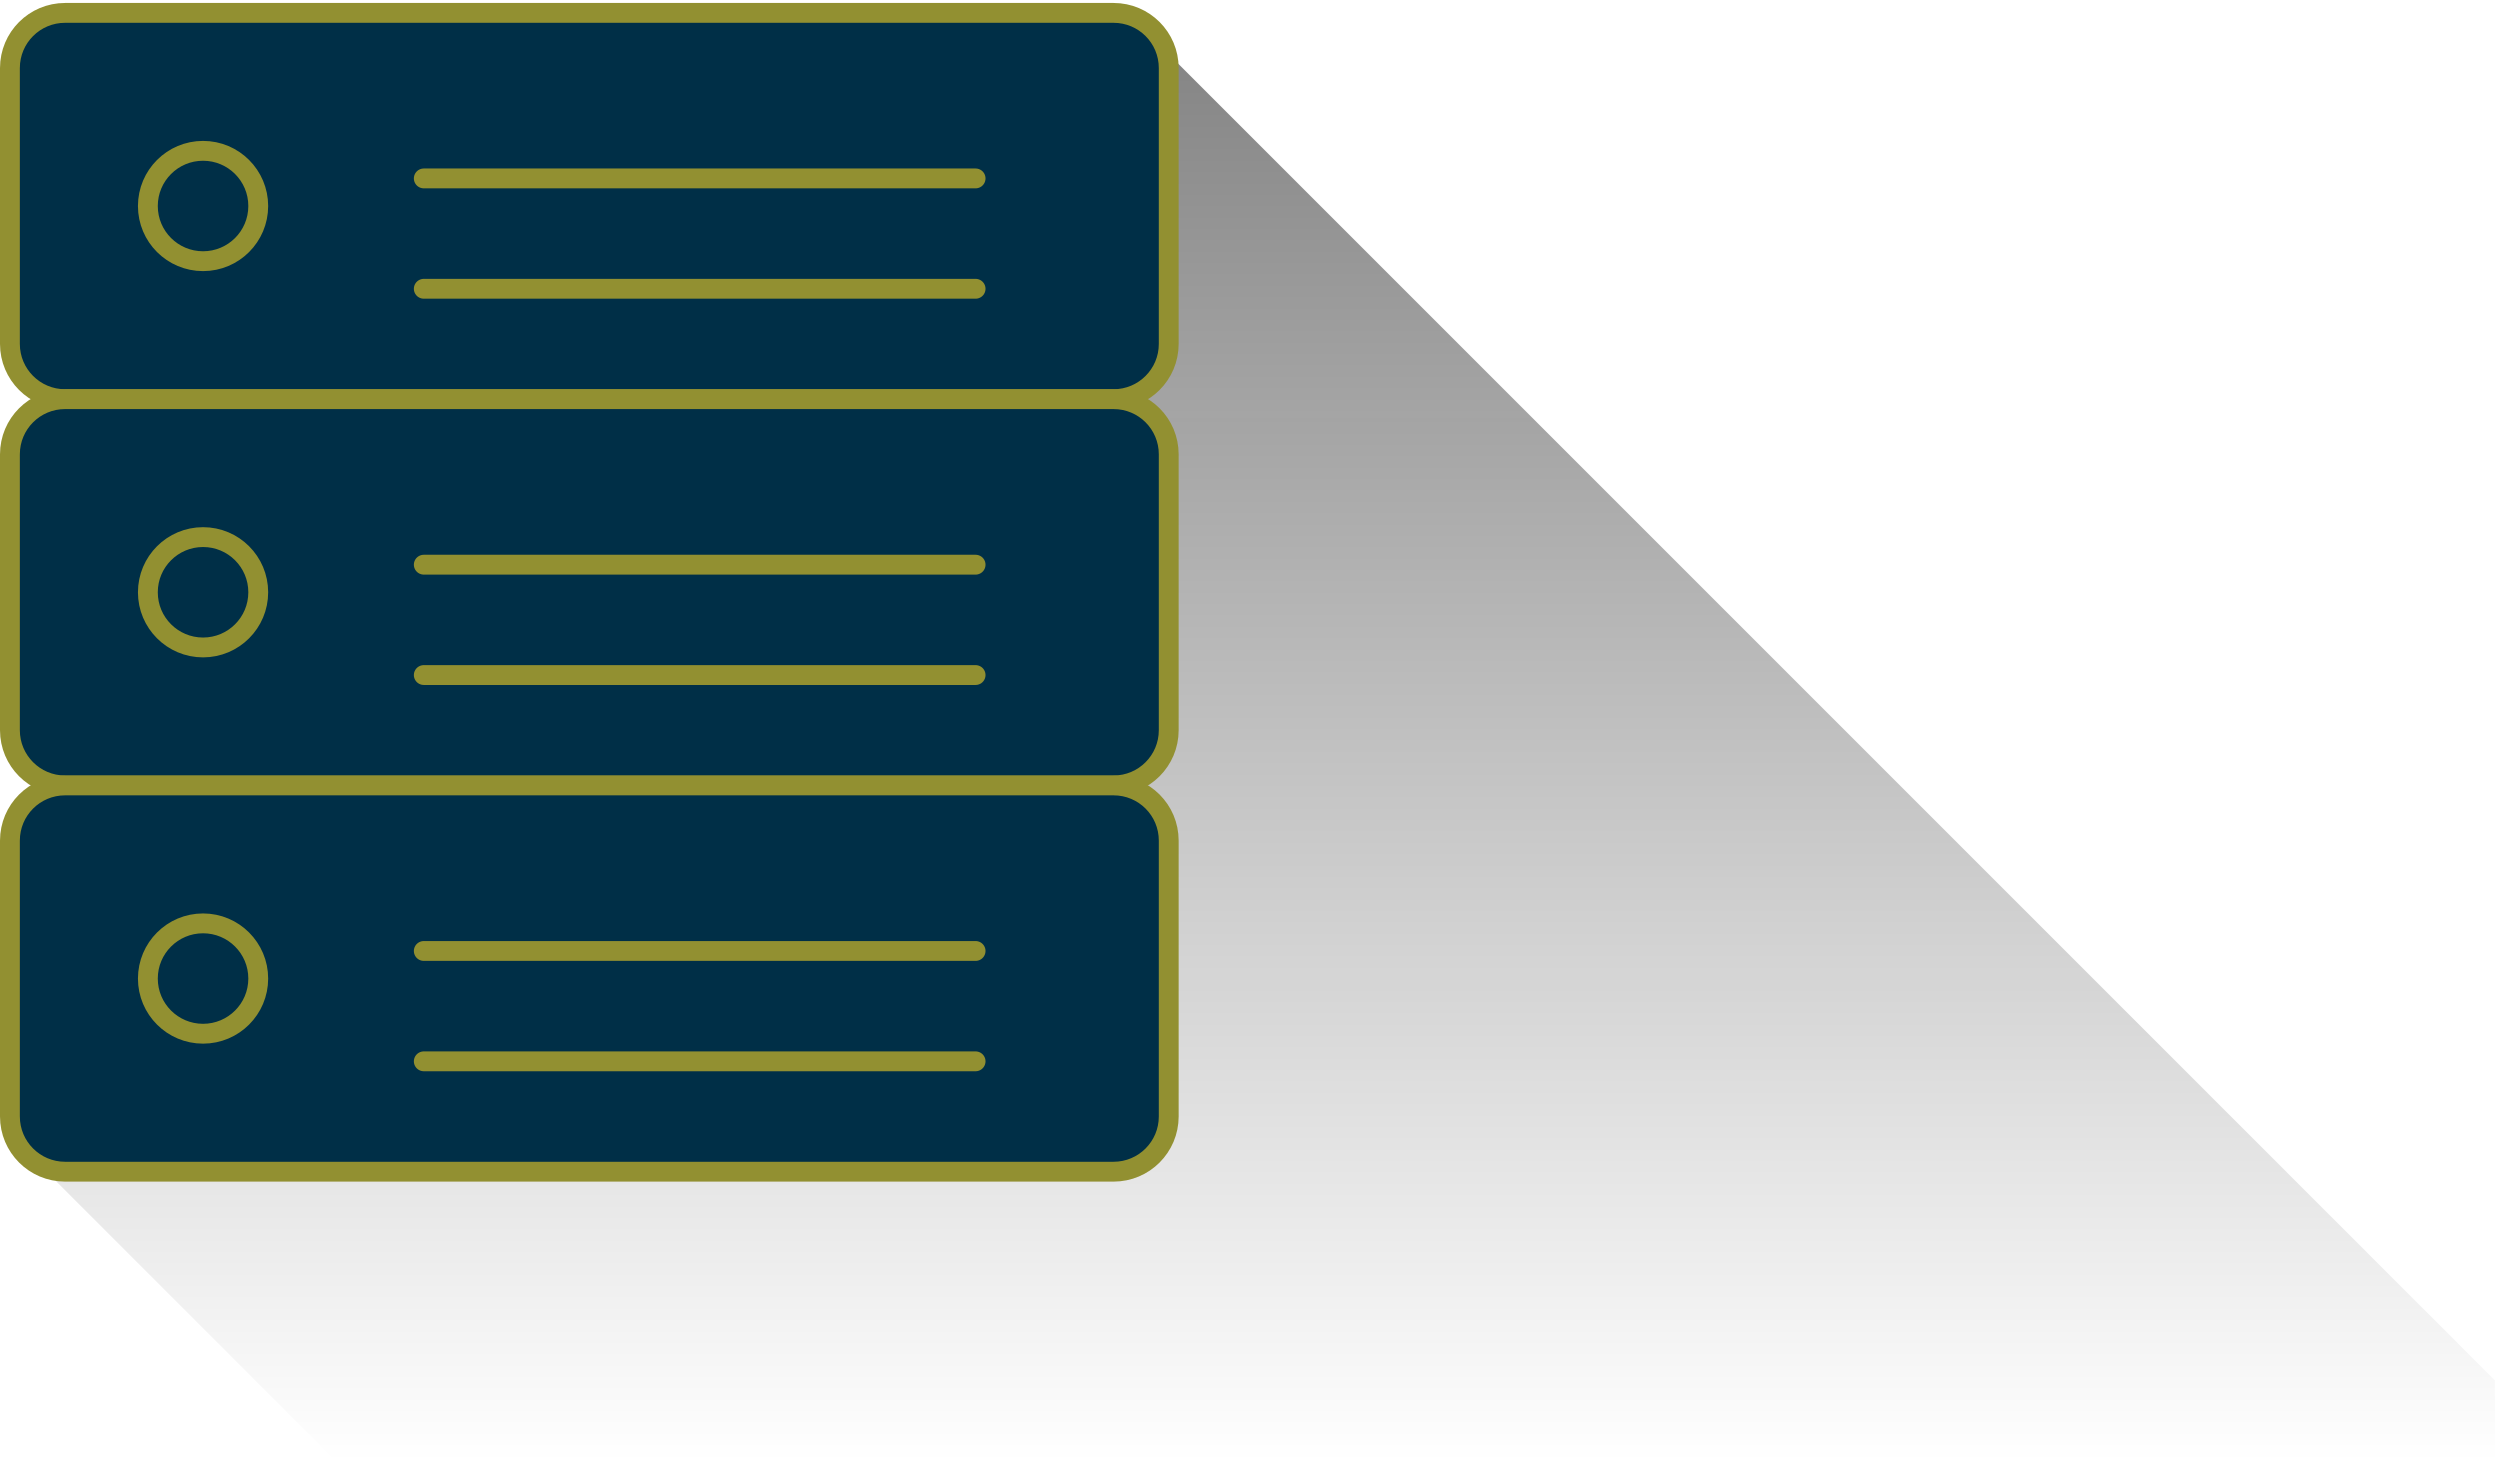
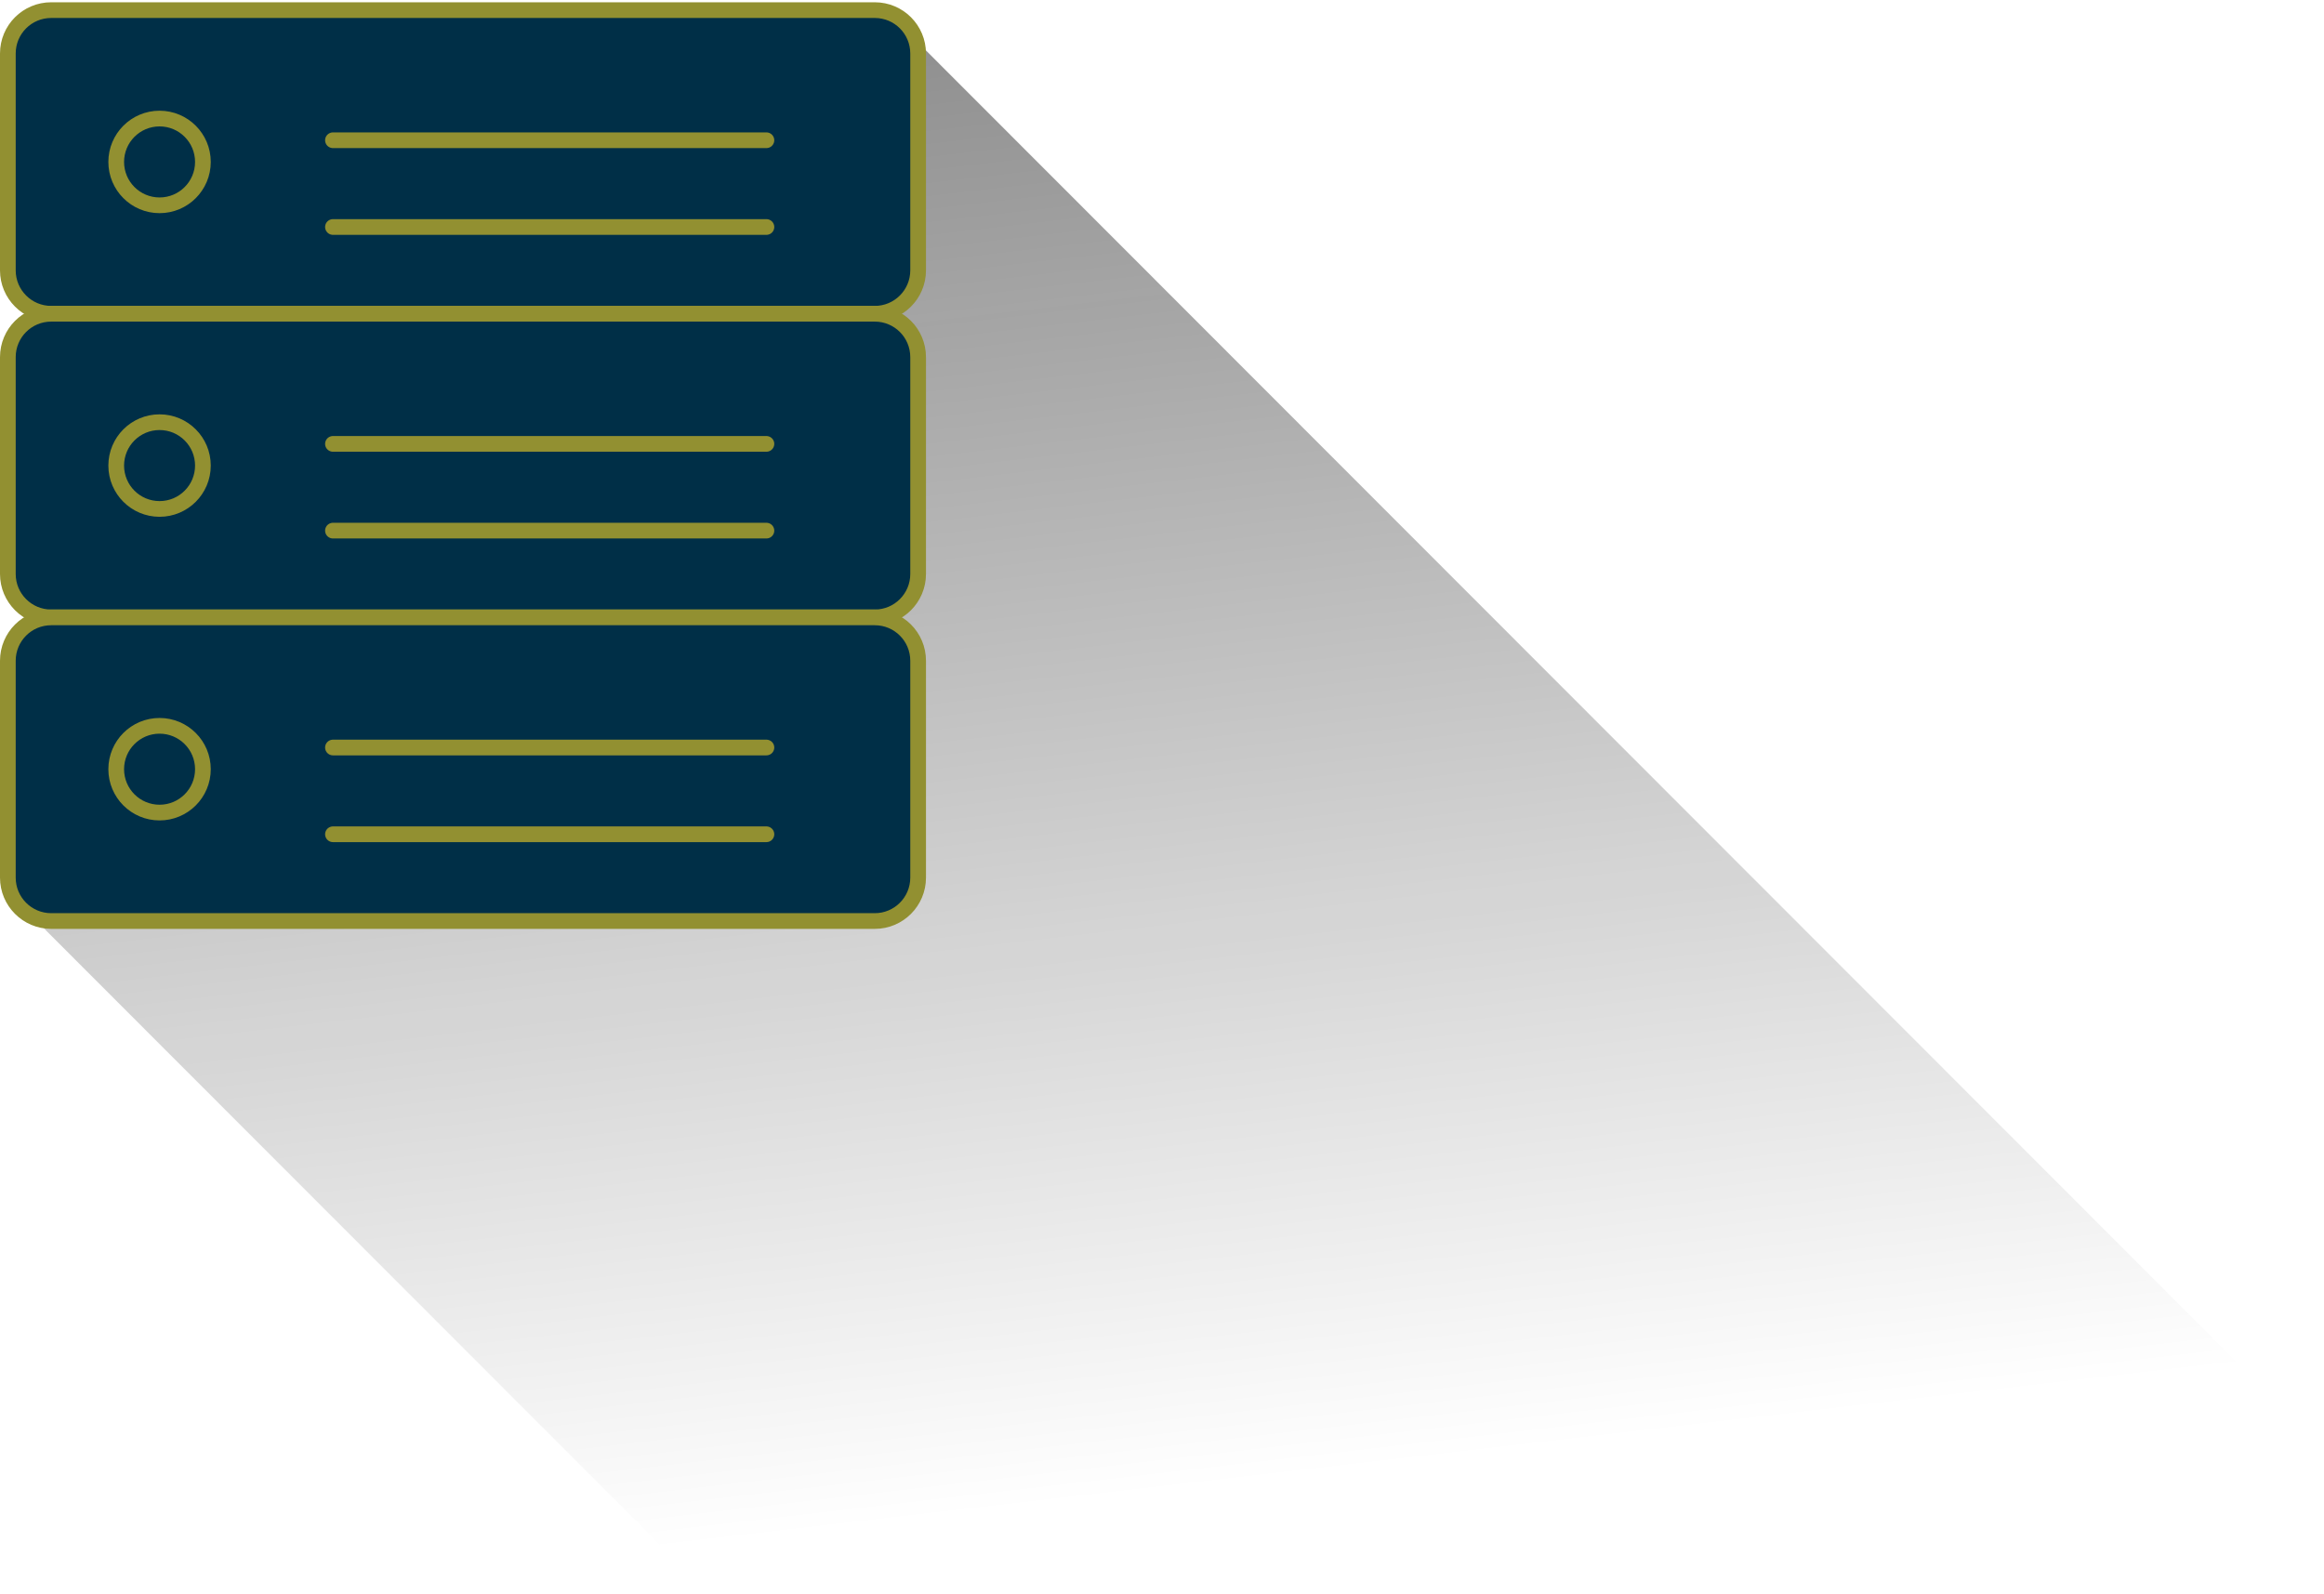
- <svg xmlns="http://www.w3.org/2000/svg" width="252px" height="147px" viewBox="0 0 252 147" version="1.1">
+ <svg xmlns="http://www.w3.org/2000/svg" width="296px" height="203px" viewBox="0 0 296 203" version="1.1">
  <defs>
-     <linearGradient x1="-14.502%" y1="0%" x2="-14.502%" y2="39.806%" id="linearGradient-1">
+     <linearGradient x1="-14.502%" y1="0%" x2="-10.132%" y2="51.488%" id="linearGradient-1">
      <stop stop-color="#050505" stop-opacity="0.5" offset="0%" />
      <stop stop-color="#020202" stop-opacity="0" offset="100%" />
    </linearGradient>
  </defs>
  <g id="Page-1" stroke="none" stroke-width="1" fill="none" fill-rule="evenodd">
-     <g id="Angebot-3" transform="translate(-291, -178)">
-       <g id="icon-angebot-3" transform="translate(292, 178)">
-         <polygon id="shadow" fill="url(#linearGradient-1)" points="68.246 48.612 1.845 116.262 251.152 365.572 250.483 139.14 113.334 1.991" />
-         <g id="icon" transform="translate(0, 0.869574)">
-           <path d="M41.717,17.115 L97.34,17.115 L41.717,17.115 Z M41.717,28.239 L97.34,28.239 L41.717,28.239 Z M116.808,33.802 C116.808,36.868 114.322,39.365 111.246,39.365 L5.563,39.365 C2.487,39.365 -0,36.868 -0,33.802 L-0,5.991 C-0,2.915 2.487,0.429 5.563,0.429 L111.246,0.429 C114.322,0.429 116.808,2.915 116.808,5.991 L116.808,33.802 Z" id="Fill-2" fill="#002F47" />
-           <path d="M41.717,17.115 L97.34,17.115 L41.717,17.115 Z M41.717,28.239 L97.34,28.239 L41.717,28.239 Z M116.808,33.802 C116.808,36.868 114.322,39.365 111.246,39.365 L5.563,39.365 C2.487,39.365 -0,36.868 -0,33.802 L-0,5.991 C-0,2.915 2.487,0.429 5.563,0.429 L111.246,0.429 C114.322,0.429 116.808,2.915 116.808,5.991 L116.808,33.802 L116.808,33.802 Z" id="Stroke-4" stroke="#929031" stroke-width="2" stroke-linejoin="round" />
-           <path d="M19.468,14.334 C22.54,14.334 25.031,16.825 25.031,19.897 C25.031,22.969 22.54,25.458 19.468,25.458 C16.396,25.458 13.905,22.969 13.905,19.897 C13.905,16.825 16.396,14.334 19.468,14.334" id="Fill-6" fill="#002F47" />
-           <path d="M19.468,14.334 C22.54,14.334 25.031,16.825 25.031,19.897 C25.031,22.969 22.54,25.458 19.468,25.458 C16.396,25.458 13.905,22.969 13.905,19.897 C13.905,16.825 16.396,14.334 19.468,14.334 L19.468,14.334 Z" id="Stroke-8" stroke="#929031" stroke-width="2" stroke-linejoin="round" />
-           <path d="M41.717,56.051 L97.34,56.051 L41.717,56.051 Z M41.717,67.175 L97.34,67.175 L41.717,67.175 Z M116.808,72.738 C116.808,75.804 114.322,78.301 111.246,78.301 L5.563,78.301 C2.487,78.301 -0,75.804 -0,72.738 L-0,44.927 C-0,41.851 2.487,39.365 5.563,39.365 L111.246,39.365 C114.322,39.365 116.808,41.851 116.808,44.927 L116.808,72.738 Z" id="Fill-10" fill="#002F47" />
-           <path d="M41.717,56.051 L97.34,56.051 L41.717,56.051 Z M41.717,67.175 L97.34,67.175 L41.717,67.175 Z M116.808,72.738 C116.808,75.804 114.322,78.301 111.246,78.301 L5.563,78.301 C2.487,78.301 -0,75.804 -0,72.738 L-0,44.927 C-0,41.851 2.487,39.365 5.563,39.365 L111.246,39.365 C114.322,39.365 116.808,41.851 116.808,44.927 L116.808,72.738 L116.808,72.738 Z" id="Stroke-12" stroke="#929031" stroke-width="2" stroke-linejoin="round" />
-           <path d="M19.468,53.27 C22.54,53.27 25.031,55.761 25.031,58.833 C25.031,61.905 22.54,64.394 19.468,64.394 C16.396,64.394 13.905,61.905 13.905,58.833 C13.905,55.761 16.396,53.27 19.468,53.27" id="Fill-14" fill="#002F47" />
-           <path d="M19.468,53.27 C22.54,53.27 25.031,55.761 25.031,58.833 C25.031,61.905 22.54,64.394 19.468,64.394 C16.396,64.394 13.905,61.905 13.905,58.833 C13.905,55.761 16.396,53.27 19.468,53.27 L19.468,53.27 Z" id="Stroke-16" stroke="#929031" stroke-width="2" stroke-linejoin="round" />
-           <path d="M41.717,94.988 L97.34,94.988 L41.717,94.988 Z M41.717,106.112 L97.34,106.112 L41.717,106.112 Z M116.808,111.674 C116.808,114.74 114.322,117.237 111.246,117.237 L5.563,117.237 C2.487,117.237 -0,114.74 -0,111.674 L-0,83.863 C-0,80.787 2.487,78.301 5.563,78.301 L111.246,78.301 C114.322,78.301 116.808,80.787 116.808,83.863 L116.808,111.674 Z" id="Fill-18" fill="#002F47" />
-           <path d="M41.717,94.988 L97.34,94.988 L41.717,94.988 Z M41.717,106.112 L97.34,106.112 L41.717,106.112 Z M116.808,111.674 C116.808,114.74 114.322,117.237 111.246,117.237 L5.563,117.237 C2.487,117.237 -0,114.74 -0,111.674 L-0,83.863 C-0,80.787 2.487,78.301 5.563,78.301 L111.246,78.301 C114.322,78.301 116.808,80.787 116.808,83.863 L116.808,111.674 L116.808,111.674 Z" id="Stroke-20" stroke="#929031" stroke-width="2" stroke-linejoin="round" />
-           <path d="M19.468,92.206 C22.54,92.206 25.031,94.697 25.031,97.769 C25.031,100.841 22.54,103.33 19.468,103.33 C16.396,103.33 13.905,100.841 13.905,97.769 C13.905,94.697 16.396,92.206 19.468,92.206" id="Fill-22" fill="#002F47" />
-           <path d="M19.468,92.206 C22.54,92.206 25.031,94.697 25.031,97.769 C25.031,100.841 22.54,103.33 19.468,103.33 C16.396,103.33 13.905,100.841 13.905,97.769 C13.905,94.697 16.396,92.206 19.468,92.206 L19.468,92.206 Z" id="Stroke-24" stroke="#929031" stroke-width="2" stroke-linejoin="round" />
+     <g id="Angebot-3" transform="translate(-310, -148)">
+       <g id="icon-angebot-3" transform="translate(311, 148)">
+         <polygon id="shadow" fill="url(#linearGradient-1)" points="55.089 53.902 1.831 115.495 294.828 408.743 294.163 183.805 111.11 0.595" />
+         <g id="icon" transform="translate(0, 1.032233)">
+           <path d="M41.407,16.833 L96.616,16.833 L41.407,16.833 Z M41.407,27.884 L96.616,27.884 L41.407,27.884 Z M115.939,33.41 C115.939,36.455 113.471,38.936 110.417,38.936 L5.521,38.936 C2.468,38.936 -0,36.455 -0,33.41 L-0,5.783 C-0,2.727 2.468,0.257 5.521,0.257 L110.417,0.257 C113.471,0.257 115.939,2.727 115.939,5.783 L115.939,33.41 Z" id="Fill-2" fill="#002F47" />
+           <path d="M41.407,16.833 L96.616,16.833 L41.407,16.833 Z M41.407,27.884 L96.616,27.884 L41.407,27.884 Z M115.939,33.41 C115.939,36.455 113.471,38.936 110.417,38.936 L5.521,38.936 C2.468,38.936 -0,36.455 -0,33.41 L-0,5.783 C-0,2.727 2.468,0.257 5.521,0.257 L110.417,0.257 C113.471,0.257 115.939,2.727 115.939,5.783 L115.939,33.41 L115.939,33.41 Z" id="Stroke-4" stroke="#929031" stroke-width="2" stroke-linejoin="round" />
+           <path d="M19.323,14.071 C22.372,14.071 24.844,16.545 24.844,19.597 C24.844,22.648 22.372,25.121 19.323,25.121 C16.274,25.121 13.802,22.648 13.802,19.597 C13.802,16.545 16.274,14.071 19.323,14.071" id="Fill-6" fill="#002F47" />
+           <path d="M19.323,14.071 C22.372,14.071 24.844,16.545 24.844,19.597 C24.844,22.648 22.372,25.121 19.323,25.121 C16.274,25.121 13.802,22.648 13.802,19.597 C13.802,16.545 16.274,14.071 19.323,14.071 L19.323,14.071 Z" id="Stroke-8" stroke="#929031" stroke-width="2" stroke-linejoin="round" />
+           <path d="M41.407,55.513 L96.616,55.513 L41.407,55.513 Z M41.407,66.563 L96.616,66.563 L41.407,66.563 Z M115.939,72.089 C115.939,75.135 113.471,77.615 110.417,77.615 L5.521,77.615 C2.468,77.615 -0,75.135 -0,72.089 L-0,44.462 C-0,41.406 2.468,38.936 5.521,38.936 L110.417,38.936 C113.471,38.936 115.939,41.406 115.939,44.462 L115.939,72.089 Z" id="Fill-10" fill="#002F47" />
+           <path d="M41.407,55.513 L96.616,55.513 L41.407,55.513 Z M41.407,66.563 L96.616,66.563 L41.407,66.563 Z M115.939,72.089 C115.939,75.135 113.471,77.615 110.417,77.615 L5.521,77.615 C2.468,77.615 -0,75.135 -0,72.089 L-0,44.462 C-0,41.406 2.468,38.936 5.521,38.936 L110.417,38.936 C113.471,38.936 115.939,41.406 115.939,44.462 L115.939,72.089 L115.939,72.089 Z" id="Stroke-12" stroke="#929031" stroke-width="2" stroke-linejoin="round" />
+           <path d="M19.323,52.75 C22.372,52.75 24.844,55.224 24.844,58.276 C24.844,61.328 22.372,63.801 19.323,63.801 C16.274,63.801 13.802,61.328 13.802,58.276 C13.802,55.224 16.274,52.75 19.323,52.75" id="Fill-14" fill="#002F47" />
+           <path d="M19.323,52.75 C22.372,52.75 24.844,55.224 24.844,58.276 C24.844,61.328 22.372,63.801 19.323,63.801 C16.274,63.801 13.802,61.328 13.802,58.276 C13.802,55.224 16.274,52.75 19.323,52.75 L19.323,52.75 Z" id="Stroke-16" stroke="#929031" stroke-width="2" stroke-linejoin="round" />
+           <path d="M41.407,94.192 L96.616,94.192 L41.407,94.192 Z M41.407,105.243 L96.616,105.243 L41.407,105.243 Z M115.939,110.769 C115.939,113.814 113.471,116.295 110.417,116.295 L5.521,116.295 C2.468,116.295 -0,113.814 -0,110.769 L-0,83.141 C-0,80.086 2.468,77.615 5.521,77.615 L110.417,77.615 C113.471,77.615 115.939,80.086 115.939,83.141 L115.939,110.769 Z" id="Fill-18" fill="#002F47" />
+           <path d="M41.407,94.192 L96.616,94.192 L41.407,94.192 Z M41.407,105.243 L96.616,105.243 L41.407,105.243 Z M115.939,110.769 C115.939,113.814 113.471,116.295 110.417,116.295 L5.521,116.295 C2.468,116.295 -0,113.814 -0,110.769 L-0,83.141 C-0,80.086 2.468,77.615 5.521,77.615 L110.417,77.615 C113.471,77.615 115.939,80.086 115.939,83.141 L115.939,110.769 L115.939,110.769 Z" id="Stroke-20" stroke="#929031" stroke-width="2" stroke-linejoin="round" />
+           <path d="M19.323,91.429 C22.372,91.429 24.844,93.903 24.844,96.955 C24.844,100.007 22.372,102.48 19.323,102.48 C16.274,102.48 13.802,100.007 13.802,96.955 C13.802,93.903 16.274,91.429 19.323,91.429" id="Fill-22" fill="#002F47" />
+           <path d="M19.323,91.429 C22.372,91.429 24.844,93.903 24.844,96.955 C24.844,100.007 22.372,102.48 19.323,102.48 C16.274,102.48 13.802,100.007 13.802,96.955 C13.802,93.903 16.274,91.429 19.323,91.429 L19.323,91.429 Z" id="Stroke-24" stroke="#929031" stroke-width="2" stroke-linejoin="round" />
        </g>
      </g>
    </g>
  </g>
</svg>
